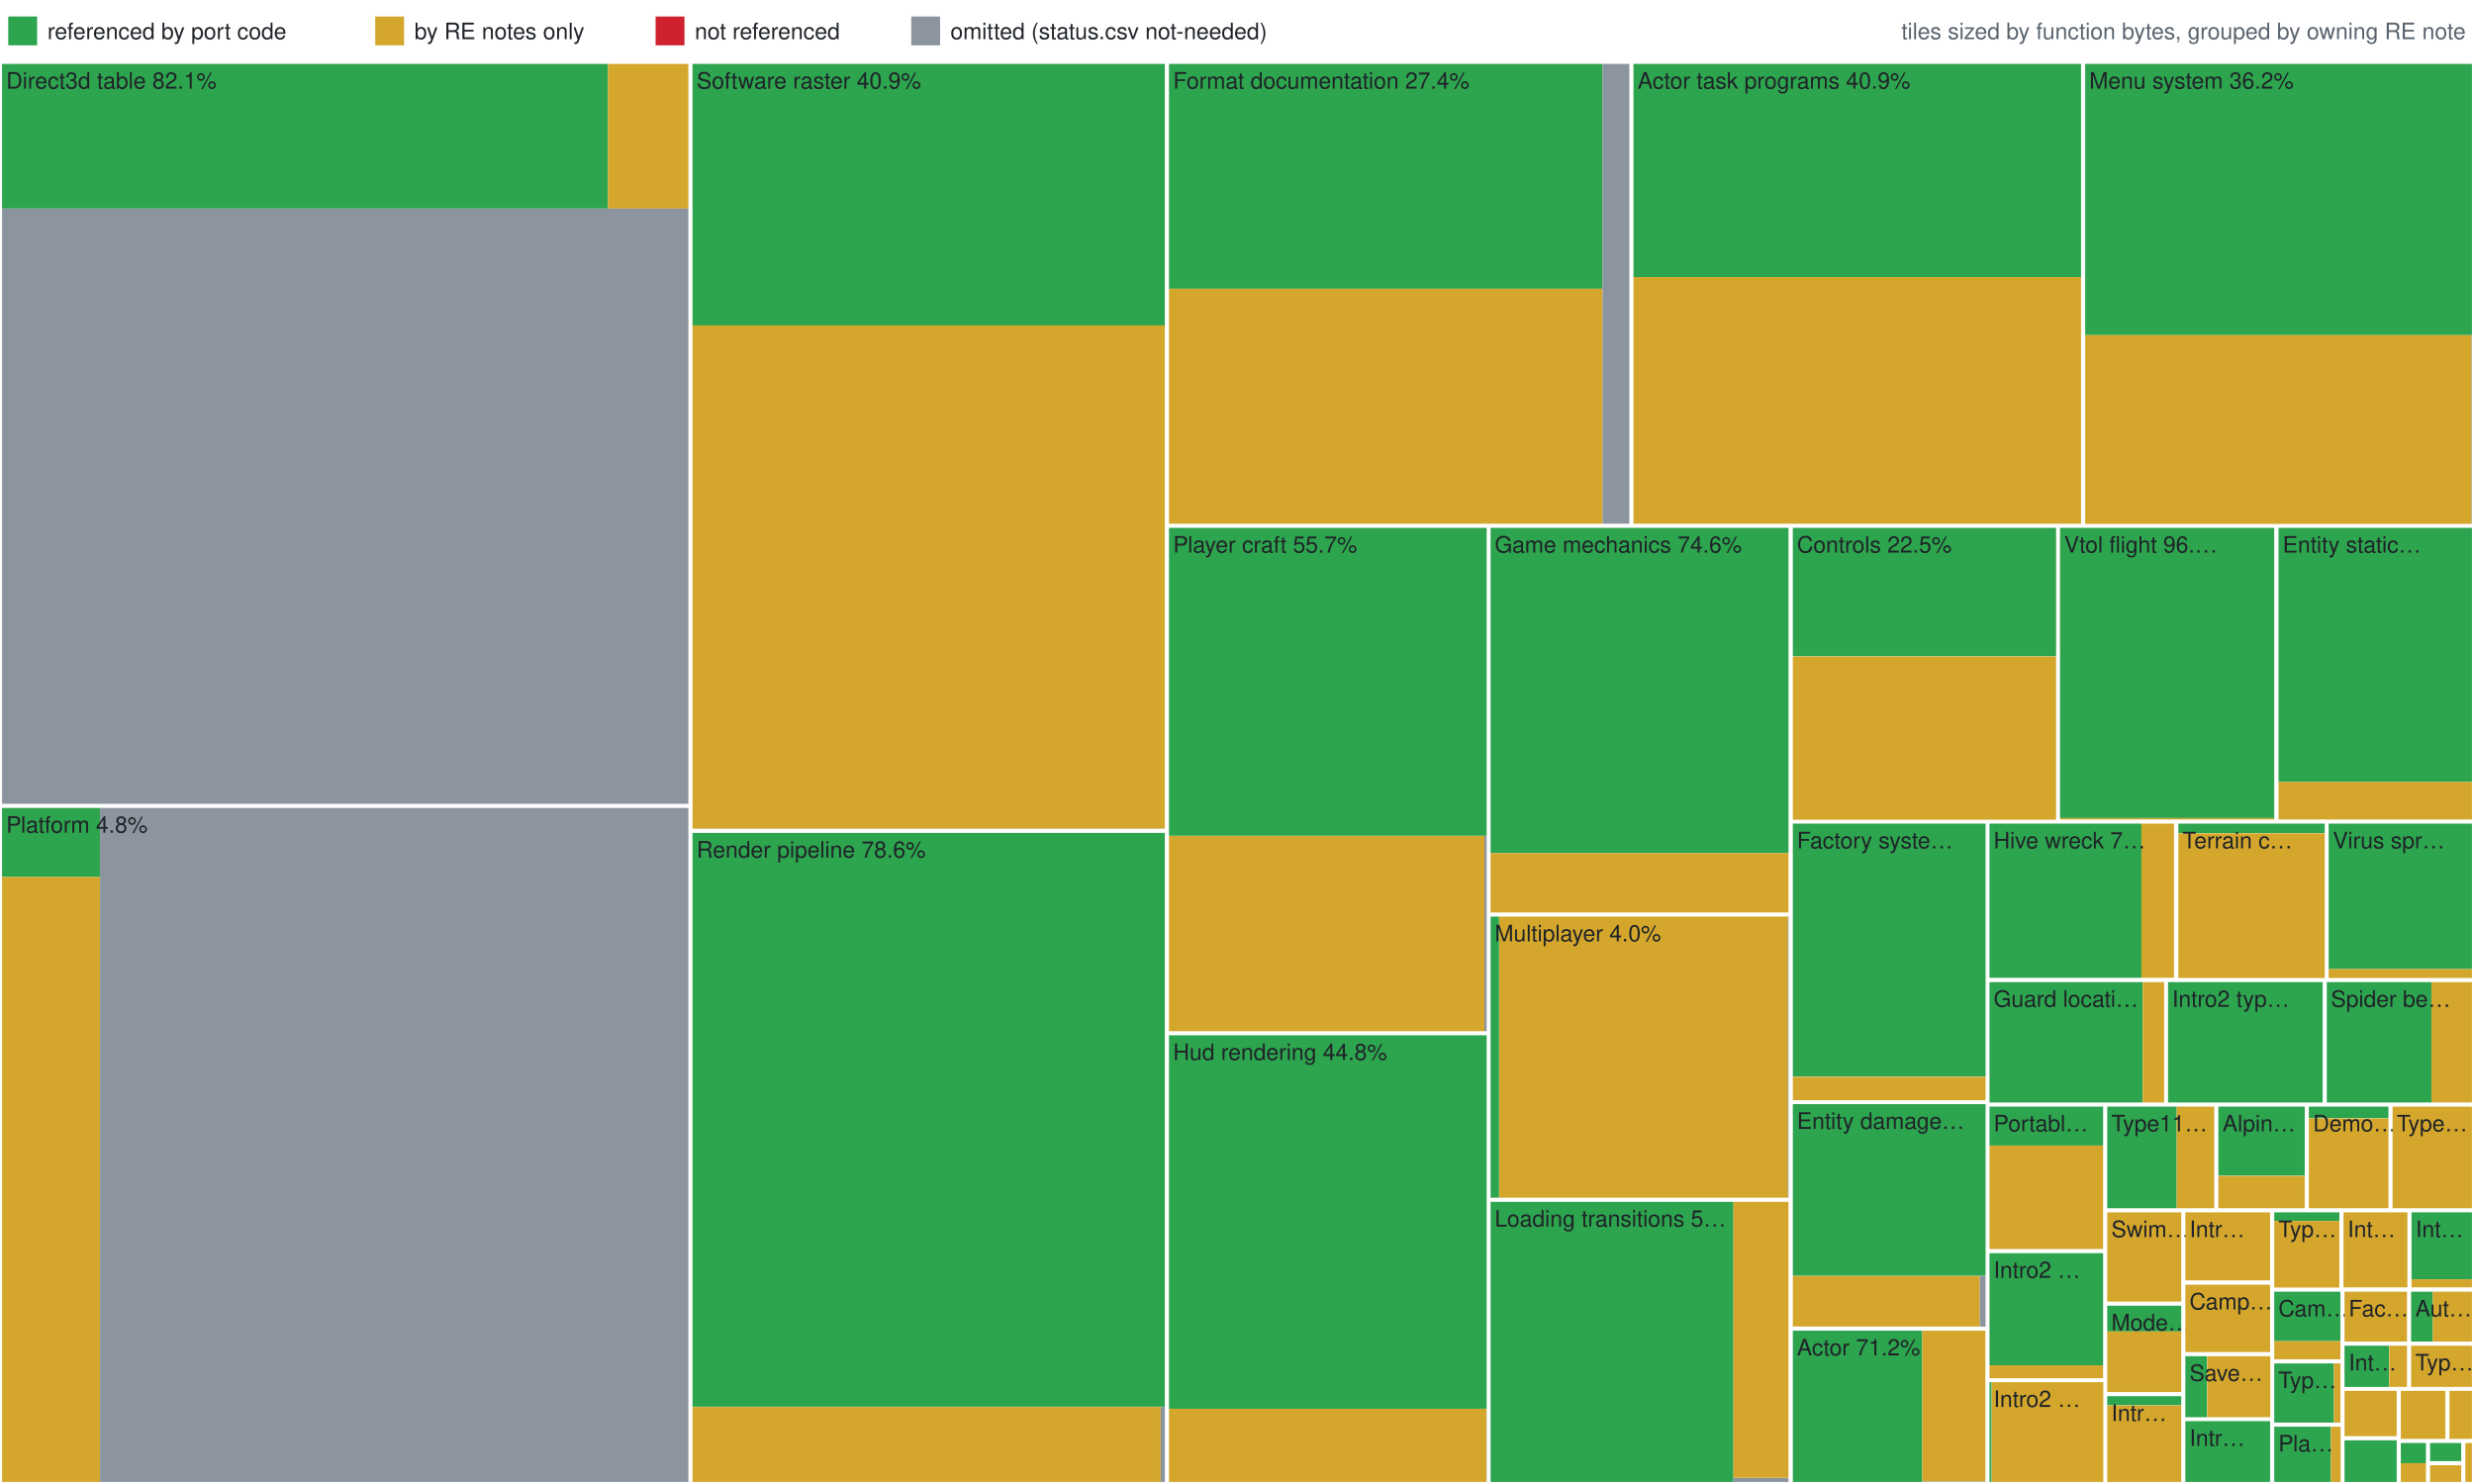
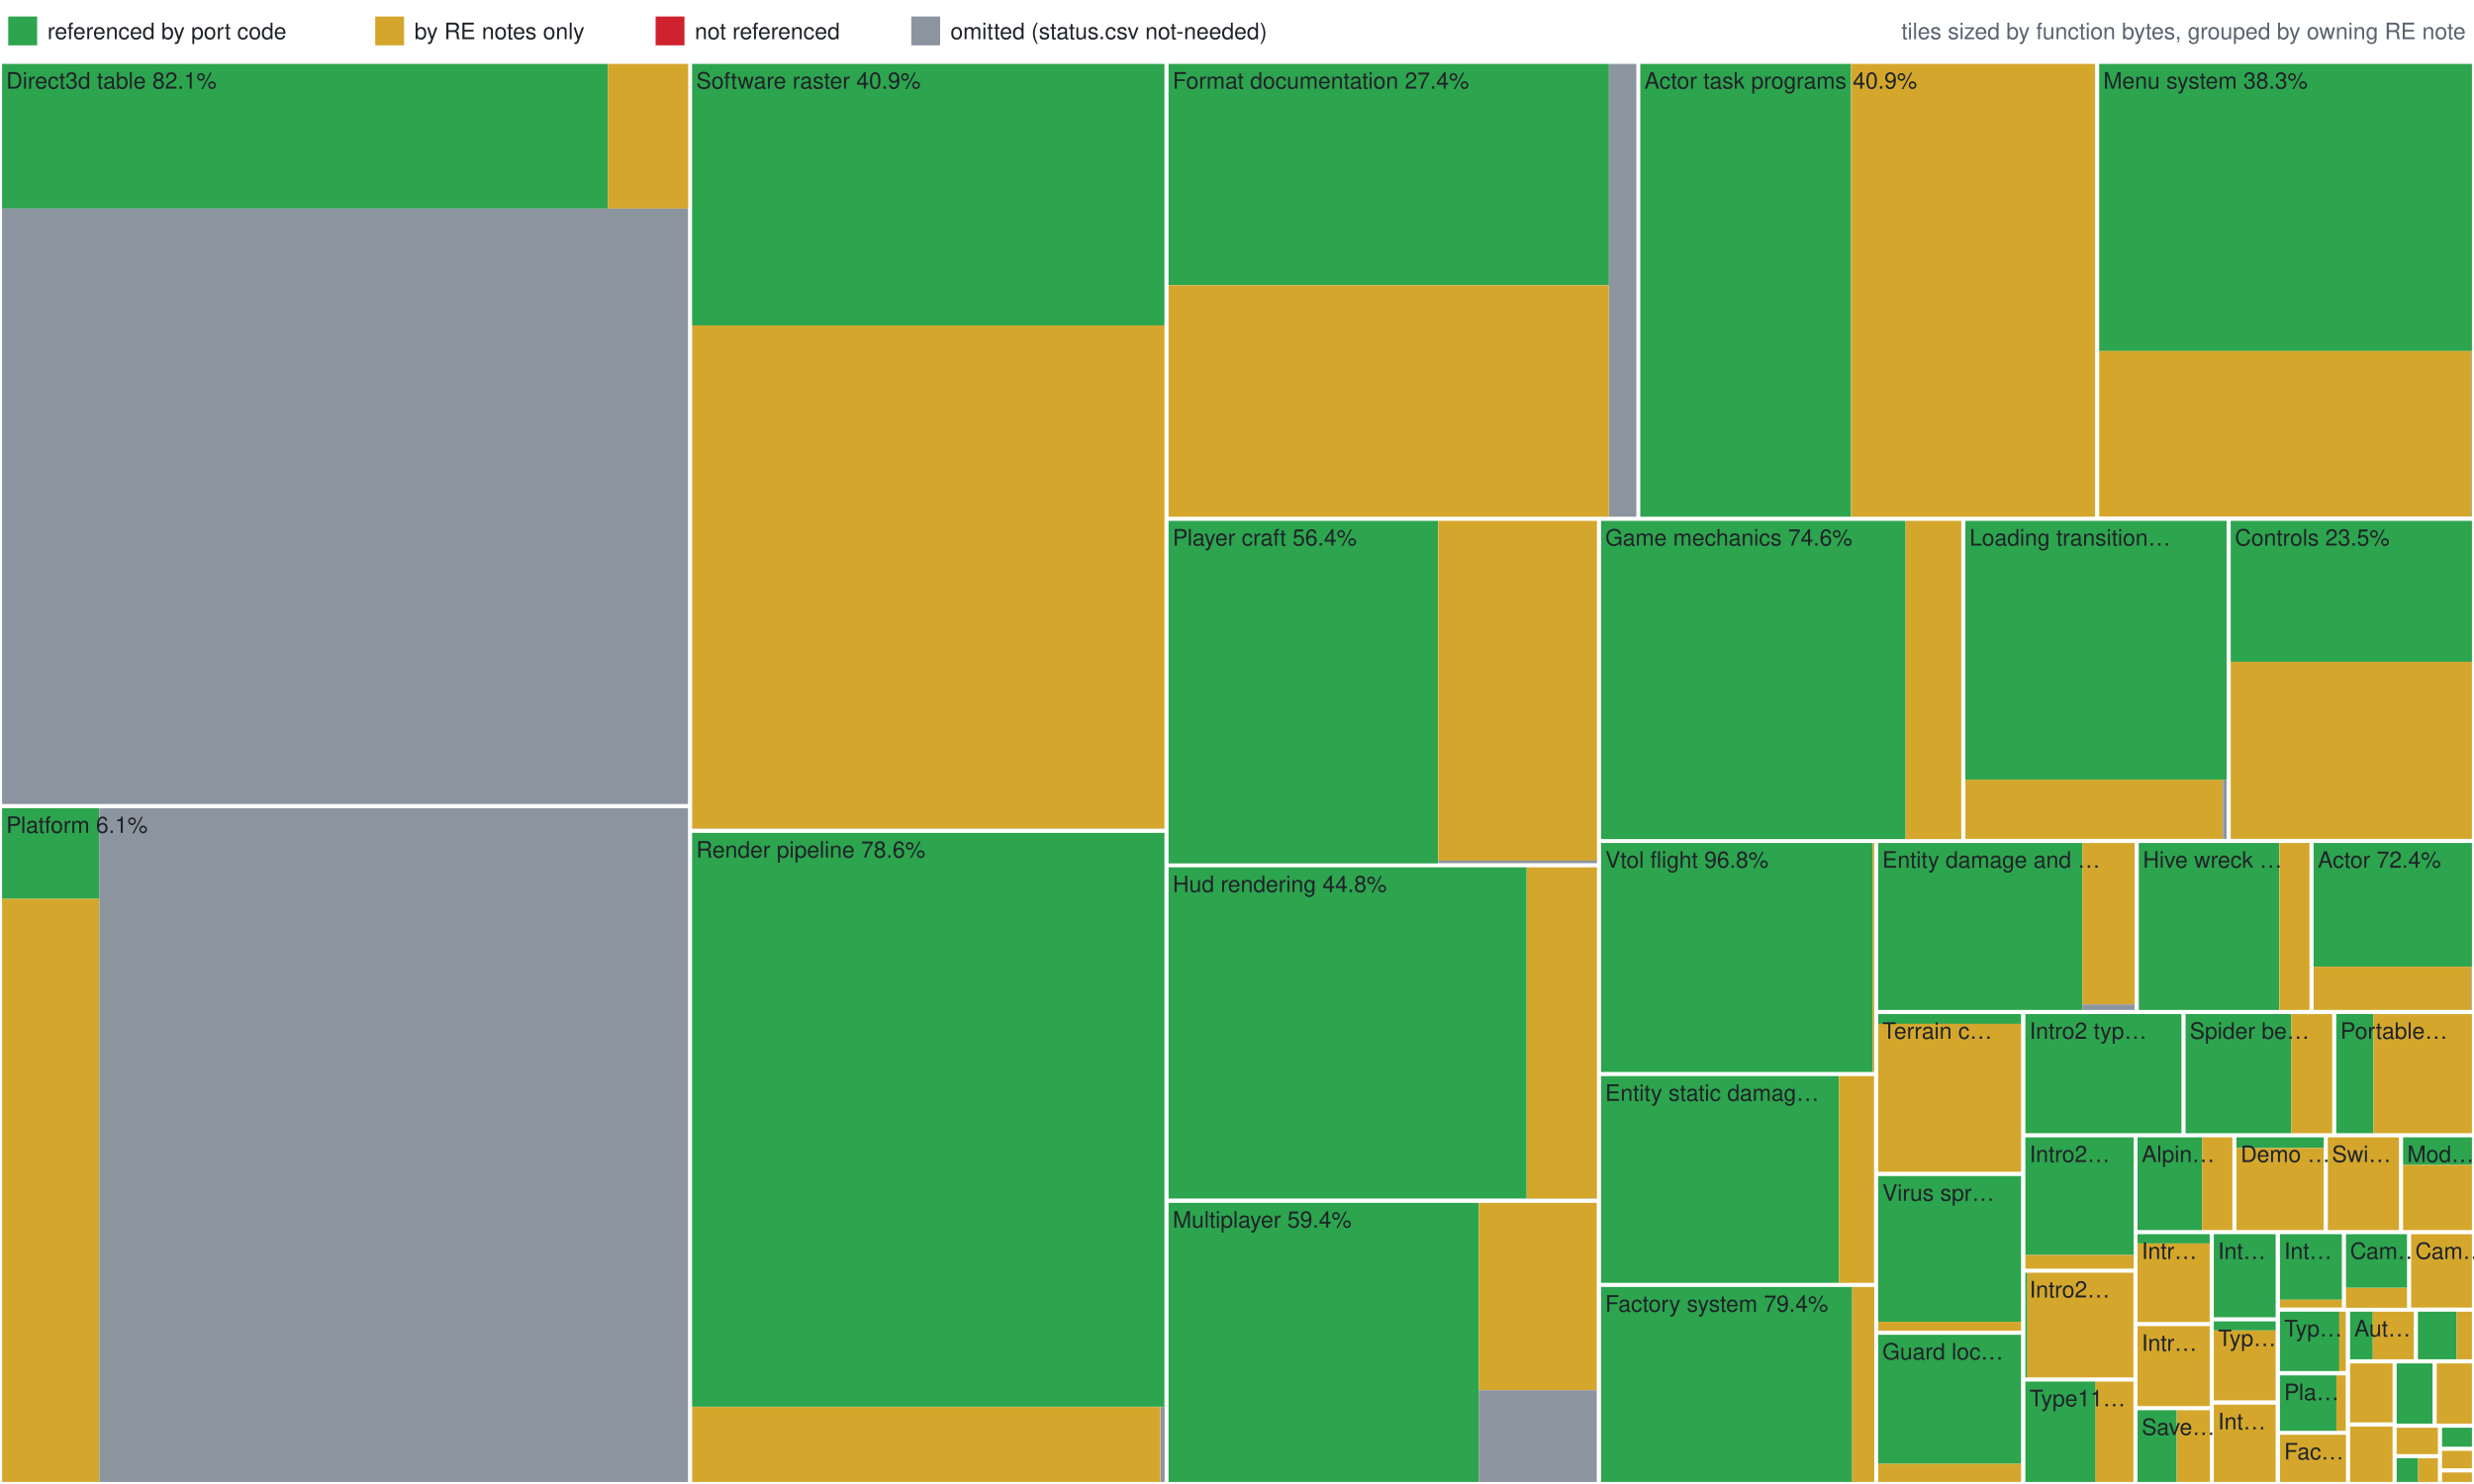
<svg xmlns="http://www.w3.org/2000/svg" width="1200" height="720" viewBox="0 0 1200 720" font-family="Segoe UI, Helvetica, Arial, sans-serif" font-size="11">
  <rect width="1200" height="720" fill="#ffffff" />
  <rect x="4" y="8" width="14" height="14" fill="#2da44e" />
  <text x="23" y="19" fill="#1f2328">referenced by port code</text>
  <rect x="182" y="8" width="14" height="14" fill="#d4a72c" />
  <text x="201" y="19" fill="#1f2328">by RE notes only</text>
  <rect x="318" y="8" width="14" height="14" fill="#cf222e" />
  <text x="337" y="19" fill="#1f2328">not referenced</text>
  <rect x="442" y="8" width="14" height="14" fill="#8c959f" />
  <text x="461" y="19" fill="#1f2328">omitted (status.csv not-needed)</text>
  <text x="1196" y="19" fill="#59636e" text-anchor="end">tiles sized by function bytes, grouped by owning RE note</text>
  <g>
-     <rect x="1" y="31" width="293.9" height="70.2" fill="#2da44e" />
-     <rect x="294.9" y="31" width="39" height="70.2" fill="#d4a72c" />
-     <rect x="1" y="101.2" width="332.9" height="288.8" fill="#8c959f" />
+     <rect x="1" y="31" width="293.8" height="70.2" fill="#2da44e" />
+     <rect x="294.8" y="31" width="39" height="70.2" fill="#d4a72c" />
+     <rect x="1" y="101.2" width="332.7" height="288.9" fill="#8c959f" />
    <text x="3" y="43" fill="#1f2328">Direct3d table 82.1%</text>
  </g>
  <g>
-     <rect x="1" y="392" width="47.5" height="33.5" fill="#2da44e" />
-     <rect x="1" y="425.5" width="47.5" height="293.5" fill="#d4a72c" />
-     <rect x="48.5" y="392" width="285.4" height="327" fill="#8c959f" />
-     <text x="3" y="404" fill="#1f2328">Platform 4.8%</text>
-   </g>
-   <g>
-     <rect x="335.9" y="31" width="229.1" height="126.9" fill="#2da44e" />
-     <rect x="335.9" y="157.9" width="229.1" height="244.1" fill="#d4a72c" />
-     <rect x="335.9" y="402" width="229.1" height="0.1" fill="#8c959f" />
-     <text x="337.9" y="43" fill="#1f2328">Software raster 40.9%</text>
-   </g>
-   <g>
-     <rect x="335.9" y="404.1" width="229.1" height="278.4" fill="#2da44e" />
-     <rect x="335.9" y="682.6" width="227.1" height="36.4" fill="#d4a72c" />
-     <rect x="563" y="682.6" width="2" height="36.4" fill="#8c959f" />
-     <text x="337.9" y="416.1" fill="#1f2328">Render pipeline 78.6%</text>
-   </g>
-   <g>
-     <rect x="567" y="31" width="210.3" height="109.1" fill="#2da44e" />
-     <rect x="567" y="140.1" width="210.3" height="114" fill="#d4a72c" />
-     <rect x="777.3" y="31" width="13" height="223.1" fill="#8c959f" />
-     <text x="569" y="43" fill="#1f2328">Format documentation 27.4%</text>
-   </g>
-   <g>
-     <rect x="792.3" y="31" width="217.1" height="103.4" fill="#2da44e" />
-     <rect x="792.3" y="134.4" width="217.1" height="119.7" fill="#d4a72c" />
-     <rect x="1009.4" y="134.4" width="0" height="119.7" fill="#8c959f" />
-     <text x="794.3" y="43" fill="#1f2328">Actor task programs 40.9%</text>
-   </g>
-   <g>
-     <rect x="1011.4" y="31" width="187.6" height="131.6" fill="#2da44e" />
-     <rect x="1011.4" y="162.6" width="187.4" height="91.6" fill="#d4a72c" />
-     <rect x="1198.8" y="162.6" width="0.2" height="91.6" fill="#8c959f" />
-     <text x="1013.4" y="43" fill="#1f2328">Menu system 36.2%</text>
-   </g>
-   <g>
-     <rect x="567" y="256.1" width="154.1" height="149.4" fill="#2da44e" />
-     <rect x="567" y="405.6" width="153" height="94.7" fill="#d4a72c" />
-     <rect x="720" y="405.6" width="1.1" height="94.7" fill="#8c959f" />
-     <text x="569" y="268.1" fill="#1f2328">Player craft 55.7%</text>
-   </g>
-   <g>
-     <rect x="567" y="502.3" width="154.1" height="181.2" fill="#2da44e" />
-     <rect x="567" y="683.5" width="154" height="35.5" fill="#d4a72c" />
-     <rect x="721" y="683.5" width="0.1" height="35.5" fill="#8c959f" />
-     <text x="569" y="514.3" fill="#1f2328">Hud rendering 44.8%</text>
-   </g>
-   <g>
-     <rect x="723" y="256.1" width="144.5" height="157.8" fill="#2da44e" />
-     <rect x="723" y="413.9" width="144.5" height="28.8" fill="#d4a72c" />
-     <text x="725" y="268.1" fill="#1f2328">Game mechanics 74.6%</text>
-   </g>
-   <g>
-     <rect x="723" y="444.7" width="4.1" height="136.4" fill="#2da44e" />
-     <rect x="727.2" y="444.7" width="140.1" height="136.4" fill="#d4a72c" />
-     <rect x="867.2" y="444.7" width="0.3" height="136.4" fill="#8c959f" />
-     <text x="725" y="456.7" fill="#1f2328">Multiplayer 4.0%</text>
-   </g>
-   <g>
-     <rect x="723" y="583.1" width="117.8" height="135.9" fill="#2da44e" />
-     <rect x="840.8" y="583.1" width="26.7" height="133.9" fill="#d4a72c" />
-     <rect x="840.8" y="717.1" width="26.7" height="1.9" fill="#8c959f" />
-     <text x="725" y="595.1" fill="#1f2328">Loading transitions 5…</text>
-   </g>
-   <g>
-     <rect x="869.6" y="256.1" width="127.7" height="62.3" fill="#2da44e" />
-     <rect x="869.6" y="318.5" width="127.7" height="79.2" fill="#d4a72c" />
-     <text x="871.6" y="268.1" fill="#1f2328">Controls 22.5%</text>
-   </g>
-   <g>
-     <rect x="999.2" y="256.1" width="103.9" height="140.8" fill="#2da44e" />
-     <rect x="999.2" y="396.9" width="103.9" height="0.7" fill="#d4a72c" />
-     <text x="1001.2" y="268.1" fill="#1f2328">Vtol flight 96.…</text>
-   </g>
-   <g>
-     <rect x="1105.2" y="256.1" width="93.8" height="123.3" fill="#2da44e" />
-     <rect x="1105.2" y="379.4" width="93.8" height="18.2" fill="#d4a72c" />
-     <text x="1107.2" y="268.1" fill="#1f2328">Entity static…</text>
-   </g>
-   <g>
-     <rect x="869.6" y="399.6" width="93.5" height="122.7" fill="#2da44e" />
-     <rect x="869.6" y="522.4" width="93.5" height="11.4" fill="#d4a72c" />
-     <text x="871.6" y="411.6" fill="#1f2328">Factory syste…</text>
-   </g>
-   <g>
-     <rect x="869.6" y="535.7" width="93.5" height="83.3" fill="#2da44e" />
-     <rect x="869.6" y="619.1" width="90.7" height="24.5" fill="#d4a72c" />
-     <rect x="960.3" y="619.1" width="2.8" height="24.5" fill="#8c959f" />
-     <text x="871.6" y="547.7" fill="#1f2328">Entity damage…</text>
-   </g>
-   <g>
-     <rect x="869.6" y="645.6" width="62.8" height="73.4" fill="#2da44e" />
-     <rect x="932.4" y="645.6" width="30.6" height="73.2" fill="#d4a72c" />
-     <rect x="932.4" y="718.8" width="30.6" height="0.2" fill="#8c959f" />
-     <text x="871.6" y="657.6" fill="#1f2328">Actor 71.2%</text>
-   </g>
-   <g>
-     <rect x="965" y="399.6" width="73.7" height="74.8" fill="#2da44e" />
-     <rect x="1038.7" y="399.6" width="15.8" height="74.8" fill="#d4a72c" />
-     <text x="967" y="411.6" fill="#1f2328">Hive wreck 7…</text>
-   </g>
-   <g>
-     <rect x="1056.6" y="399.6" width="71" height="4.6" fill="#2da44e" />
-     <rect x="1056.6" y="404.3" width="71" height="70.2" fill="#d4a72c" />
-     <text x="1058.6" y="411.6" fill="#1f2328">Terrain c…</text>
-   </g>
-   <g>
-     <rect x="1129.5" y="399.6" width="69.5" height="70.6" fill="#2da44e" />
-     <rect x="1129.5" y="470.2" width="69.5" height="4.3" fill="#d4a72c" />
-     <text x="1131.5" y="411.6" fill="#1f2328">Virus spr…</text>
-   </g>
-   <g>
-     <rect x="965" y="476.5" width="74.2" height="58.4" fill="#2da44e" />
-     <rect x="1039.3" y="476.5" width="10.4" height="58.4" fill="#d4a72c" />
-     <text x="967" y="488.5" fill="#1f2328">Guard locati…</text>
-   </g>
-   <g>
-     <rect x="1051.6" y="476.5" width="75" height="58.4" fill="#2da44e" />
-     <text x="1053.6" y="488.5" fill="#1f2328">Intro2 typ…</text>
-   </g>
-   <g>
-     <rect x="1128.6" y="476.5" width="50.8" height="58.4" fill="#2da44e" />
-     <rect x="1179.4" y="476.5" width="19.6" height="58.4" fill="#d4a72c" />
-     <text x="1130.6" y="488.5" fill="#1f2328">Spider be…</text>
-   </g>
-   <g>
-     <rect x="965" y="536.9" width="55.1" height="18.9" fill="#2da44e" />
-     <rect x="965" y="555.8" width="55.1" height="50.2" fill="#d4a72c" />
-     <text x="967" y="548.9" fill="#1f2328">Portabl…</text>
-   </g>
-   <g>
-     <rect x="965" y="608" width="55.1" height="54.4" fill="#2da44e" />
-     <rect x="965" y="662.4" width="55.1" height="6.3" fill="#d4a72c" />
-     <text x="967" y="620" fill="#1f2328">Intro2 …</text>
-   </g>
-   <g>
-     <rect x="965" y="670.6" width="1" height="48.4" fill="#2da44e" />
-     <rect x="966.1" y="670.6" width="54.1" height="48.4" fill="#d4a72c" />
-     <text x="967" y="682.6" fill="#1f2328">Intro2 …</text>
-   </g>
-   <g>
-     <rect x="1022.1" y="536.9" width="33.7" height="49.3" fill="#2da44e" />
-     <rect x="1055.8" y="536.9" width="18.2" height="49.3" fill="#d4a72c" />
-     <text x="1024.1" y="548.9" fill="#1f2328">Type11…</text>
-   </g>
-   <g>
-     <rect x="1076" y="536.9" width="41.9" height="33.5" fill="#2da44e" />
-     <rect x="1076" y="570.5" width="41.9" height="15.7" fill="#d4a72c" />
-     <text x="1078" y="548.9" fill="#1f2328">Alpin…</text>
-   </g>
-   <g>
-     <rect x="1119.9" y="536.9" width="38.6" height="5.6" fill="#2da44e" />
-     <rect x="1119.9" y="542.6" width="38.6" height="43.6" fill="#d4a72c" />
-     <text x="1121.9" y="548.9" fill="#1f2328">Demo…</text>
-   </g>
-   <g>
-     <rect x="1160.5" y="536.9" width="38.5" height="49.3" fill="#d4a72c" />
-     <text x="1162.5" y="548.9" fill="#1f2328">Type…</text>
-   </g>
-   <g>
-     <rect x="1022.1" y="588.2" width="35.9" height="43.3" fill="#d4a72c" />
-     <text x="1024.1" y="600.2" fill="#1f2328">Swim…</text>
-   </g>
-   <g>
-     <rect x="1022.1" y="633.5" width="35.9" height="12.5" fill="#2da44e" />
-     <rect x="1022.1" y="646" width="35.9" height="29.4" fill="#d4a72c" />
-     <text x="1024.1" y="645.5" fill="#1f2328">Mode…</text>
-   </g>
-   <g>
-     <rect x="1022.1" y="677.4" width="35.9" height="4.4" fill="#2da44e" />
-     <rect x="1022.1" y="681.9" width="35.9" height="37.1" fill="#d4a72c" />
-     <text x="1024.1" y="689.4" fill="#1f2328">Intr…</text>
-   </g>
-   <g>
-     <rect x="1060" y="588.2" width="41.1" height="33" fill="#d4a72c" />
-     <text x="1062" y="600.2" fill="#1f2328">Intr…</text>
-   </g>
-   <g>
-     <rect x="1060" y="623.3" width="41.1" height="32.7" fill="#d4a72c" />
-     <text x="1062" y="635.3" fill="#1f2328">Camp…</text>
-   </g>
-   <g>
-     <rect x="1060" y="658" width="10.5" height="29.6" fill="#2da44e" />
-     <rect x="1070.6" y="658" width="30.6" height="29.6" fill="#d4a72c" />
-     <text x="1062" y="670" fill="#1f2328">Save…</text>
-   </g>
-   <g>
-     <rect x="1060" y="689.5" width="41.1" height="29.5" fill="#2da44e" />
-     <text x="1062" y="701.5" fill="#1f2328">Intr…</text>
-   </g>
-   <g>
-     <rect x="1103.1" y="588.2" width="31.6" height="4.2" fill="#2da44e" />
-     <rect x="1103.1" y="592.4" width="31.6" height="32.3" fill="#d4a72c" />
-     <text x="1105.1" y="600.2" fill="#1f2328">Typ…</text>
-   </g>
-   <g>
-     <rect x="1136.7" y="588.2" width="31" height="36.4" fill="#d4a72c" />
-     <text x="1138.7" y="600.2" fill="#1f2328">Int…</text>
-   </g>
-   <g>
-     <rect x="1169.7" y="588.2" width="29.3" height="32.5" fill="#2da44e" />
-     <rect x="1169.7" y="620.7" width="29.3" height="3.9" fill="#d4a72c" />
-     <text x="1171.7" y="600.2" fill="#1f2328">Int…</text>
-   </g>
-   <g>
-     <rect x="1103.1" y="626.7" width="32.1" height="24" fill="#2da44e" />
-     <rect x="1103.1" y="650.7" width="32.1" height="8.8" fill="#d4a72c" />
-     <text x="1105.1" y="638.7" fill="#1f2328">Cam…</text>
-   </g>
-   <g>
-     <rect x="1103.1" y="661.5" width="28.9" height="28.7" fill="#2da44e" />
-     <rect x="1132" y="661.5" width="3.2" height="28.7" fill="#d4a72c" />
-     <text x="1105.1" y="673.5" fill="#1f2328">Typ…</text>
-   </g>
-   <g>
-     <rect x="1103.1" y="692.2" width="27.5" height="26.8" fill="#2da44e" />
-     <rect x="1130.6" y="692.2" width="4.7" height="26.8" fill="#d4a72c" />
-     <text x="1105.1" y="704.2" fill="#1f2328">Pla…</text>
-   </g>
-   <g>
-     <rect x="1137.2" y="626.7" width="30.3" height="24.2" fill="#d4a72c" />
-     <text x="1139.2" y="638.7" fill="#1f2328">Fac…</text>
-   </g>
-   <g>
-     <rect x="1169.5" y="626.7" width="10.5" height="24.2" fill="#2da44e" />
-     <rect x="1180" y="626.7" width="19" height="24.2" fill="#d4a72c" />
-     <text x="1171.5" y="638.7" fill="#1f2328">Aut…</text>
-   </g>
-   <g>
-     <rect x="1137.2" y="652.9" width="21.6" height="20" fill="#2da44e" />
-     <rect x="1158.9" y="652.9" width="8.6" height="20" fill="#d4a72c" />
-     <text x="1139.2" y="664.9" fill="#1f2328">Int…</text>
-   </g>
-   <g>
-     <rect x="1169.5" y="652.9" width="29.5" height="20" fill="#d4a72c" />
-     <text x="1171.5" y="664.9" fill="#1f2328">Typ…</text>
-   </g>
-   <g>
-     <rect x="1137.2" y="674.8" width="25.3" height="22" fill="#d4a72c" />
-   </g>
-   <g>
-     <rect x="1137.2" y="698.8" width="25.3" height="20.2" fill="#2da44e" />
-   </g>
-   <g>
-     <rect x="1164.5" y="674.8" width="21.6" height="23.3" fill="#d4a72c" />
-   </g>
-   <g>
-     <rect x="1188.1" y="674.8" width="10.9" height="23.3" fill="#d4a72c" />
-   </g>
-   <g>
-     <rect x="1164.5" y="700.1" width="12.2" height="9.8" fill="#2da44e" />
-     <rect x="1164.5" y="709.9" width="12.2" height="9.1" fill="#d4a72c" />
-   </g>
-   <g>
-     <rect x="1178.7" y="700.1" width="15.1" height="8.8" fill="#2da44e" />
-   </g>
-   <g>
-     <rect x="1178.7" y="710.9" width="15.1" height="8.1" fill="#d4a72c" />
-   </g>
-   <g>
-     <rect x="1195.8" y="700.1" width="3.2" height="18.9" fill="#d4a72c" />
+     <rect x="1" y="392.1" width="47.2" height="44" fill="#2da44e" />
+     <rect x="1" y="436.1" width="47.2" height="282.9" fill="#d4a72c" />
+     <rect x="48.2" y="392.1" width="285.5" height="326.9" fill="#8c959f" />
+     <text x="3" y="404.1" fill="#1f2328">Platform 6.1%</text>
+   </g>
+   <g>
+     <rect x="335.7" y="31" width="229.1" height="126.9" fill="#2da44e" />
+     <rect x="335.7" y="157.9" width="229.1" height="244.1" fill="#d4a72c" />
+     <rect x="335.7" y="402" width="229.1" height="0.1" fill="#8c959f" />
+     <text x="337.7" y="43" fill="#1f2328">Software raster 40.9%</text>
+   </g>
+   <g>
+     <rect x="335.7" y="404.1" width="229.1" height="278.4" fill="#2da44e" />
+     <rect x="335.7" y="682.6" width="227.1" height="36.4" fill="#d4a72c" />
+     <rect x="562.9" y="682.6" width="2" height="36.4" fill="#8c959f" />
+     <text x="337.7" y="416.1" fill="#1f2328">Render pipeline 78.6%</text>
+   </g>
+   <g>
+     <rect x="566.8" y="31" width="213.6" height="107.4" fill="#2da44e" />
+     <rect x="566.8" y="138.4" width="213.6" height="112.3" fill="#d4a72c" />
+     <rect x="780.5" y="31" width="13.2" height="219.7" fill="#8c959f" />
+     <text x="568.8" y="43" fill="#1f2328">Format documentation 27.4%</text>
+   </g>
+   <g>
+     <rect x="795.6" y="31" width="102.2" height="219.7" fill="#2da44e" />
+     <rect x="897.9" y="31" width="118.3" height="219.7" fill="#d4a72c" />
+     <rect x="897.9" y="250.7" width="118.3" height="0" fill="#8c959f" />
+     <text x="797.6" y="43" fill="#1f2328">Actor task programs 40.9%</text>
+   </g>
+   <g>
+     <rect x="1018.2" y="31" width="180.8" height="139.3" fill="#2da44e" />
+     <rect x="1018.2" y="170.3" width="180.6" height="80.3" fill="#d4a72c" />
+     <rect x="1198.7" y="170.3" width="0.3" height="80.3" fill="#8c959f" />
+     <text x="1020.2" y="43" fill="#1f2328">Menu system 38.3%</text>
+   </g>
+   <g>
+     <rect x="566.8" y="252.7" width="130.7" height="166.2" fill="#2da44e" />
+     <rect x="697.6" y="252.7" width="77" height="164.9" fill="#d4a72c" />
+     <rect x="697.6" y="417.5" width="77" height="1.3" fill="#8c959f" />
+     <text x="568.8" y="264.7" fill="#1f2328">Player craft 56.4%</text>
+   </g>
+   <g>
+     <rect x="566.8" y="420.8" width="173.7" height="160.7" fill="#2da44e" />
+     <rect x="740.6" y="420.8" width="34" height="160.7" fill="#d4a72c" />
+     <rect x="740.6" y="581.5" width="34" height="0.1" fill="#8c959f" />
+     <text x="568.8" y="432.8" fill="#1f2328">Hud rendering 44.8%</text>
+   </g>
+   <g>
+     <rect x="566.8" y="583.6" width="150.5" height="135.4" fill="#2da44e" />
+     <rect x="717.3" y="583.6" width="57.2" height="90.9" fill="#d4a72c" />
+     <rect x="717.3" y="674.5" width="57.2" height="44.5" fill="#8c959f" />
+     <text x="568.8" y="595.6" fill="#1f2328">Multiplayer 59.4%</text>
+   </g>
+   <g>
+     <rect x="776.6" y="252.7" width="147.7" height="154.4" fill="#2da44e" />
+     <rect x="924.3" y="252.7" width="27" height="154.4" fill="#d4a72c" />
+     <text x="778.6" y="264.7" fill="#1f2328">Game mechanics 74.6%</text>
+   </g>
+   <g>
+     <rect x="953.3" y="252.7" width="126.7" height="125.7" fill="#2da44e" />
+     <rect x="953.3" y="378.3" width="124.8" height="28.7" fill="#d4a72c" />
+     <rect x="1078.2" y="378.3" width="1.8" height="28.7" fill="#8c959f" />
+     <text x="955.3" y="264.7" fill="#1f2328">Loading transition…</text>
+   </g>
+   <g>
+     <rect x="1082" y="252.7" width="117" height="68.4" fill="#2da44e" />
+     <rect x="1082" y="321.1" width="117" height="85.9" fill="#d4a72c" />
+     <text x="1084" y="264.7" fill="#1f2328">Controls 23.5%</text>
+   </g>
+   <g>
+     <rect x="776.6" y="409" width="131.8" height="111.1" fill="#2da44e" />
+     <rect x="908.4" y="409" width="0.7" height="111.1" fill="#d4a72c" />
+     <text x="778.6" y="421" fill="#1f2328">Vtol flight 96.8%</text>
+   </g>
+   <g>
+     <rect x="776.6" y="522.1" width="115.4" height="100.3" fill="#2da44e" />
+     <rect x="892" y="522.1" width="17" height="100.3" fill="#d4a72c" />
+     <text x="778.6" y="534.1" fill="#1f2328">Entity static damag…</text>
+   </g>
+   <g>
+     <rect x="776.6" y="624.4" width="121.8" height="94.6" fill="#2da44e" />
+     <rect x="898.4" y="624.4" width="10.7" height="94.6" fill="#d4a72c" />
+     <text x="778.6" y="636.4" fill="#1f2328">Factory system 79.4%</text>
+   </g>
+   <g>
+     <rect x="911" y="409" width="99.1" height="81" fill="#2da44e" />
+     <rect x="1010.1" y="409" width="25.3" height="78.3" fill="#d4a72c" />
+     <rect x="1010.1" y="487.3" width="25.3" height="2.7" fill="#8c959f" />
+     <text x="913" y="421" fill="#1f2328">Entity damage and …</text>
+   </g>
+   <g>
+     <rect x="1037.4" y="409" width="68.1" height="81" fill="#2da44e" />
+     <rect x="1105.6" y="409" width="14.6" height="81" fill="#d4a72c" />
+     <text x="1039.4" y="421" fill="#1f2328">Hive wreck …</text>
+   </g>
+   <g>
+     <rect x="1122.2" y="409" width="76.8" height="60" fill="#2da44e" />
+     <rect x="1122.2" y="469" width="76.5" height="21" fill="#d4a72c" />
+     <rect x="1198.7" y="469" width="0.3" height="21" fill="#8c959f" />
+     <text x="1124.2" y="421" fill="#1f2328">Actor 72.4%</text>
+   </g>
+   <g>
+     <rect x="911" y="492" width="69.3" height="4.8" fill="#2da44e" />
+     <rect x="911" y="496.7" width="69.3" height="71.8" fill="#d4a72c" />
+     <text x="913" y="504" fill="#1f2328">Terrain c…</text>
+   </g>
+   <g>
+     <rect x="911" y="570.6" width="69.3" height="70.7" fill="#2da44e" />
+     <rect x="911" y="641.3" width="69.3" height="4.3" fill="#d4a72c" />
+     <text x="913" y="582.6" fill="#1f2328">Virus spr…</text>
+   </g>
+   <g>
+     <rect x="911" y="647.6" width="69.3" height="62.6" fill="#2da44e" />
+     <rect x="911" y="710.2" width="69.3" height="8.8" fill="#d4a72c" />
+     <text x="913" y="659.6" fill="#1f2328">Guard loc…</text>
+   </g>
+   <g>
+     <rect x="982.4" y="492" width="75.7" height="57.8" fill="#2da44e" />
+     <text x="984.4" y="504" fill="#1f2328">Intro2 typ…</text>
+   </g>
+   <g>
+     <rect x="1060.1" y="492" width="51.3" height="57.8" fill="#2da44e" />
+     <rect x="1111.4" y="492" width="19.8" height="57.8" fill="#d4a72c" />
+     <text x="1062.1" y="504" fill="#1f2328">Spider be…</text>
+   </g>
+   <g>
+     <rect x="1133.2" y="492" width="18" height="57.8" fill="#2da44e" />
+     <rect x="1151.2" y="492" width="47.8" height="57.8" fill="#d4a72c" />
+     <text x="1135.2" y="504" fill="#1f2328">Portable…</text>
+   </g>
+   <g>
+     <rect x="982.4" y="551.8" width="52.5" height="57.1" fill="#2da44e" />
+     <rect x="982.4" y="608.9" width="52.5" height="6.6" fill="#d4a72c" />
+     <text x="984.4" y="563.8" fill="#1f2328">Intro2…</text>
+   </g>
+   <g>
+     <rect x="982.4" y="617.5" width="1" height="50.8" fill="#2da44e" />
+     <rect x="983.3" y="617.5" width="51.5" height="50.8" fill="#d4a72c" />
+     <text x="984.4" y="629.5" fill="#1f2328">Intro2…</text>
+   </g>
+   <g>
+     <rect x="982.4" y="670.3" width="34.1" height="48.7" fill="#2da44e" />
+     <rect x="1016.4" y="670.3" width="18.4" height="48.7" fill="#d4a72c" />
+     <text x="984.4" y="682.3" fill="#1f2328">Type11…</text>
+   </g>
+   <g>
+     <rect x="1036.8" y="551.8" width="31.3" height="45" fill="#2da44e" />
+     <rect x="1068.1" y="551.8" width="14.7" height="45" fill="#d4a72c" />
+     <text x="1038.8" y="563.8" fill="#1f2328">Alpin…</text>
+   </g>
+   <g>
+     <rect x="1084.8" y="551.8" width="42.3" height="5.2" fill="#2da44e" />
+     <rect x="1084.8" y="557" width="42.3" height="39.8" fill="#d4a72c" />
+     <text x="1086.8" y="563.8" fill="#1f2328">Demo …</text>
+   </g>
+   <g>
+     <rect x="1129.1" y="551.8" width="34.5" height="45" fill="#d4a72c" />
+     <text x="1131.1" y="563.8" fill="#1f2328">Swi…</text>
+   </g>
+   <g>
+     <rect x="1165.6" y="551.8" width="33.4" height="13.4" fill="#2da44e" />
+     <rect x="1165.6" y="565.2" width="33.4" height="31.6" fill="#d4a72c" />
+     <text x="1167.6" y="563.8" fill="#1f2328">Mod…</text>
+   </g>
+   <g>
+     <rect x="1036.8" y="598.8" width="35" height="4.5" fill="#2da44e" />
+     <rect x="1036.8" y="603.3" width="35" height="38.1" fill="#d4a72c" />
+     <text x="1038.8" y="610.8" fill="#1f2328">Intr…</text>
+   </g>
+   <g>
+     <rect x="1036.8" y="643.4" width="35" height="38.8" fill="#d4a72c" />
+     <text x="1038.8" y="655.4" fill="#1f2328">Intr…</text>
+   </g>
+   <g>
+     <rect x="1036.8" y="684.2" width="19" height="34.8" fill="#2da44e" />
+     <rect x="1055.9" y="684.2" width="16" height="34.8" fill="#d4a72c" />
+     <text x="1038.8" y="696.2" fill="#1f2328">Save…</text>
+   </g>
+   <g>
+     <rect x="1073.8" y="598.8" width="30" height="40.3" fill="#2da44e" />
+     <text x="1075.8" y="610.8" fill="#1f2328">Int…</text>
+   </g>
+   <g>
+     <rect x="1073.8" y="641.1" width="30" height="4.4" fill="#2da44e" />
+     <rect x="1073.8" y="645.5" width="30" height="33.9" fill="#d4a72c" />
+     <text x="1075.8" y="653.1" fill="#1f2328">Typ…</text>
+   </g>
+   <g>
+     <rect x="1073.8" y="681.5" width="30" height="37.5" fill="#d4a72c" />
+     <text x="1075.8" y="693.5" fill="#1f2328">Int…</text>
+   </g>
+   <g>
+     <rect x="1105.9" y="598.8" width="30" height="31.8" fill="#2da44e" />
+     <rect x="1105.9" y="630.6" width="30" height="3.8" fill="#d4a72c" />
+     <text x="1107.9" y="610.8" fill="#1f2328">Int…</text>
+   </g>
+   <g>
+     <rect x="1137.9" y="598.8" width="29.6" height="26" fill="#2da44e" />
+     <rect x="1137.9" y="624.9" width="29.6" height="9.6" fill="#d4a72c" />
+     <text x="1139.9" y="610.8" fill="#1f2328">Cam…</text>
+   </g>
+   <g>
+     <rect x="1169.5" y="598.8" width="29.5" height="35.6" fill="#d4a72c" />
+     <text x="1171.5" y="610.8" fill="#1f2328">Cam…</text>
+   </g>
+   <g>
+     <rect x="1105.9" y="636.4" width="28.8" height="28.8" fill="#2da44e" />
+     <rect x="1134.6" y="636.4" width="3.2" height="28.8" fill="#d4a72c" />
+     <text x="1107.9" y="648.4" fill="#1f2328">Typ…</text>
+   </g>
+   <g>
+     <rect x="1105.9" y="667.3" width="27.4" height="26.9" fill="#2da44e" />
+     <rect x="1133.2" y="667.3" width="4.6" height="26.9" fill="#d4a72c" />
+     <text x="1107.9" y="679.3" fill="#1f2328">Pla…</text>
+   </g>
+   <g>
+     <rect x="1105.9" y="696.1" width="32" height="22.9" fill="#d4a72c" />
+     <text x="1107.9" y="708.1" fill="#1f2328">Fac…</text>
+   </g>
+   <g>
+     <rect x="1139.9" y="636.4" width="11" height="23.1" fill="#2da44e" />
+     <rect x="1150.9" y="636.4" width="19.9" height="23.1" fill="#d4a72c" />
+     <text x="1141.9" y="648.4" fill="#1f2328">Aut…</text>
+   </g>
+   <g>
+     <rect x="1172.8" y="636.4" width="18.8" height="23.1" fill="#2da44e" />
+     <rect x="1191.6" y="636.4" width="7.4" height="23.1" fill="#d4a72c" />
+   </g>
+   <g>
+     <rect x="1139.9" y="661.5" width="20.6" height="28.6" fill="#d4a72c" />
+   </g>
+   <g>
+     <rect x="1139.9" y="692.1" width="20.6" height="26.9" fill="#d4a72c" />
+   </g>
+   <g>
+     <rect x="1162.5" y="661.5" width="17.4" height="29.2" fill="#2da44e" />
+   </g>
+   <g>
+     <rect x="1181.9" y="661.5" width="17.1" height="29.2" fill="#d4a72c" />
+   </g>
+   <g>
+     <rect x="1162.5" y="692.7" width="20" height="12.8" fill="#d4a72c" />
+   </g>
+   <g>
+     <rect x="1162.5" y="707.5" width="10.4" height="11.5" fill="#2da44e" />
+     <rect x="1172.9" y="707.5" width="9.6" height="11.5" fill="#d4a72c" />
+   </g>
+   <g>
+     <rect x="1184.5" y="692.7" width="14.5" height="9.2" fill="#2da44e" />
+   </g>
+   <g>
+     <rect x="1184.5" y="703.9" width="14.5" height="8.5" fill="#d4a72c" />
+   </g>
+   <g>
+     <rect x="1184.5" y="714.4" width="14.5" height="4.6" fill="#d4a72c" />
  </g>
</svg>
